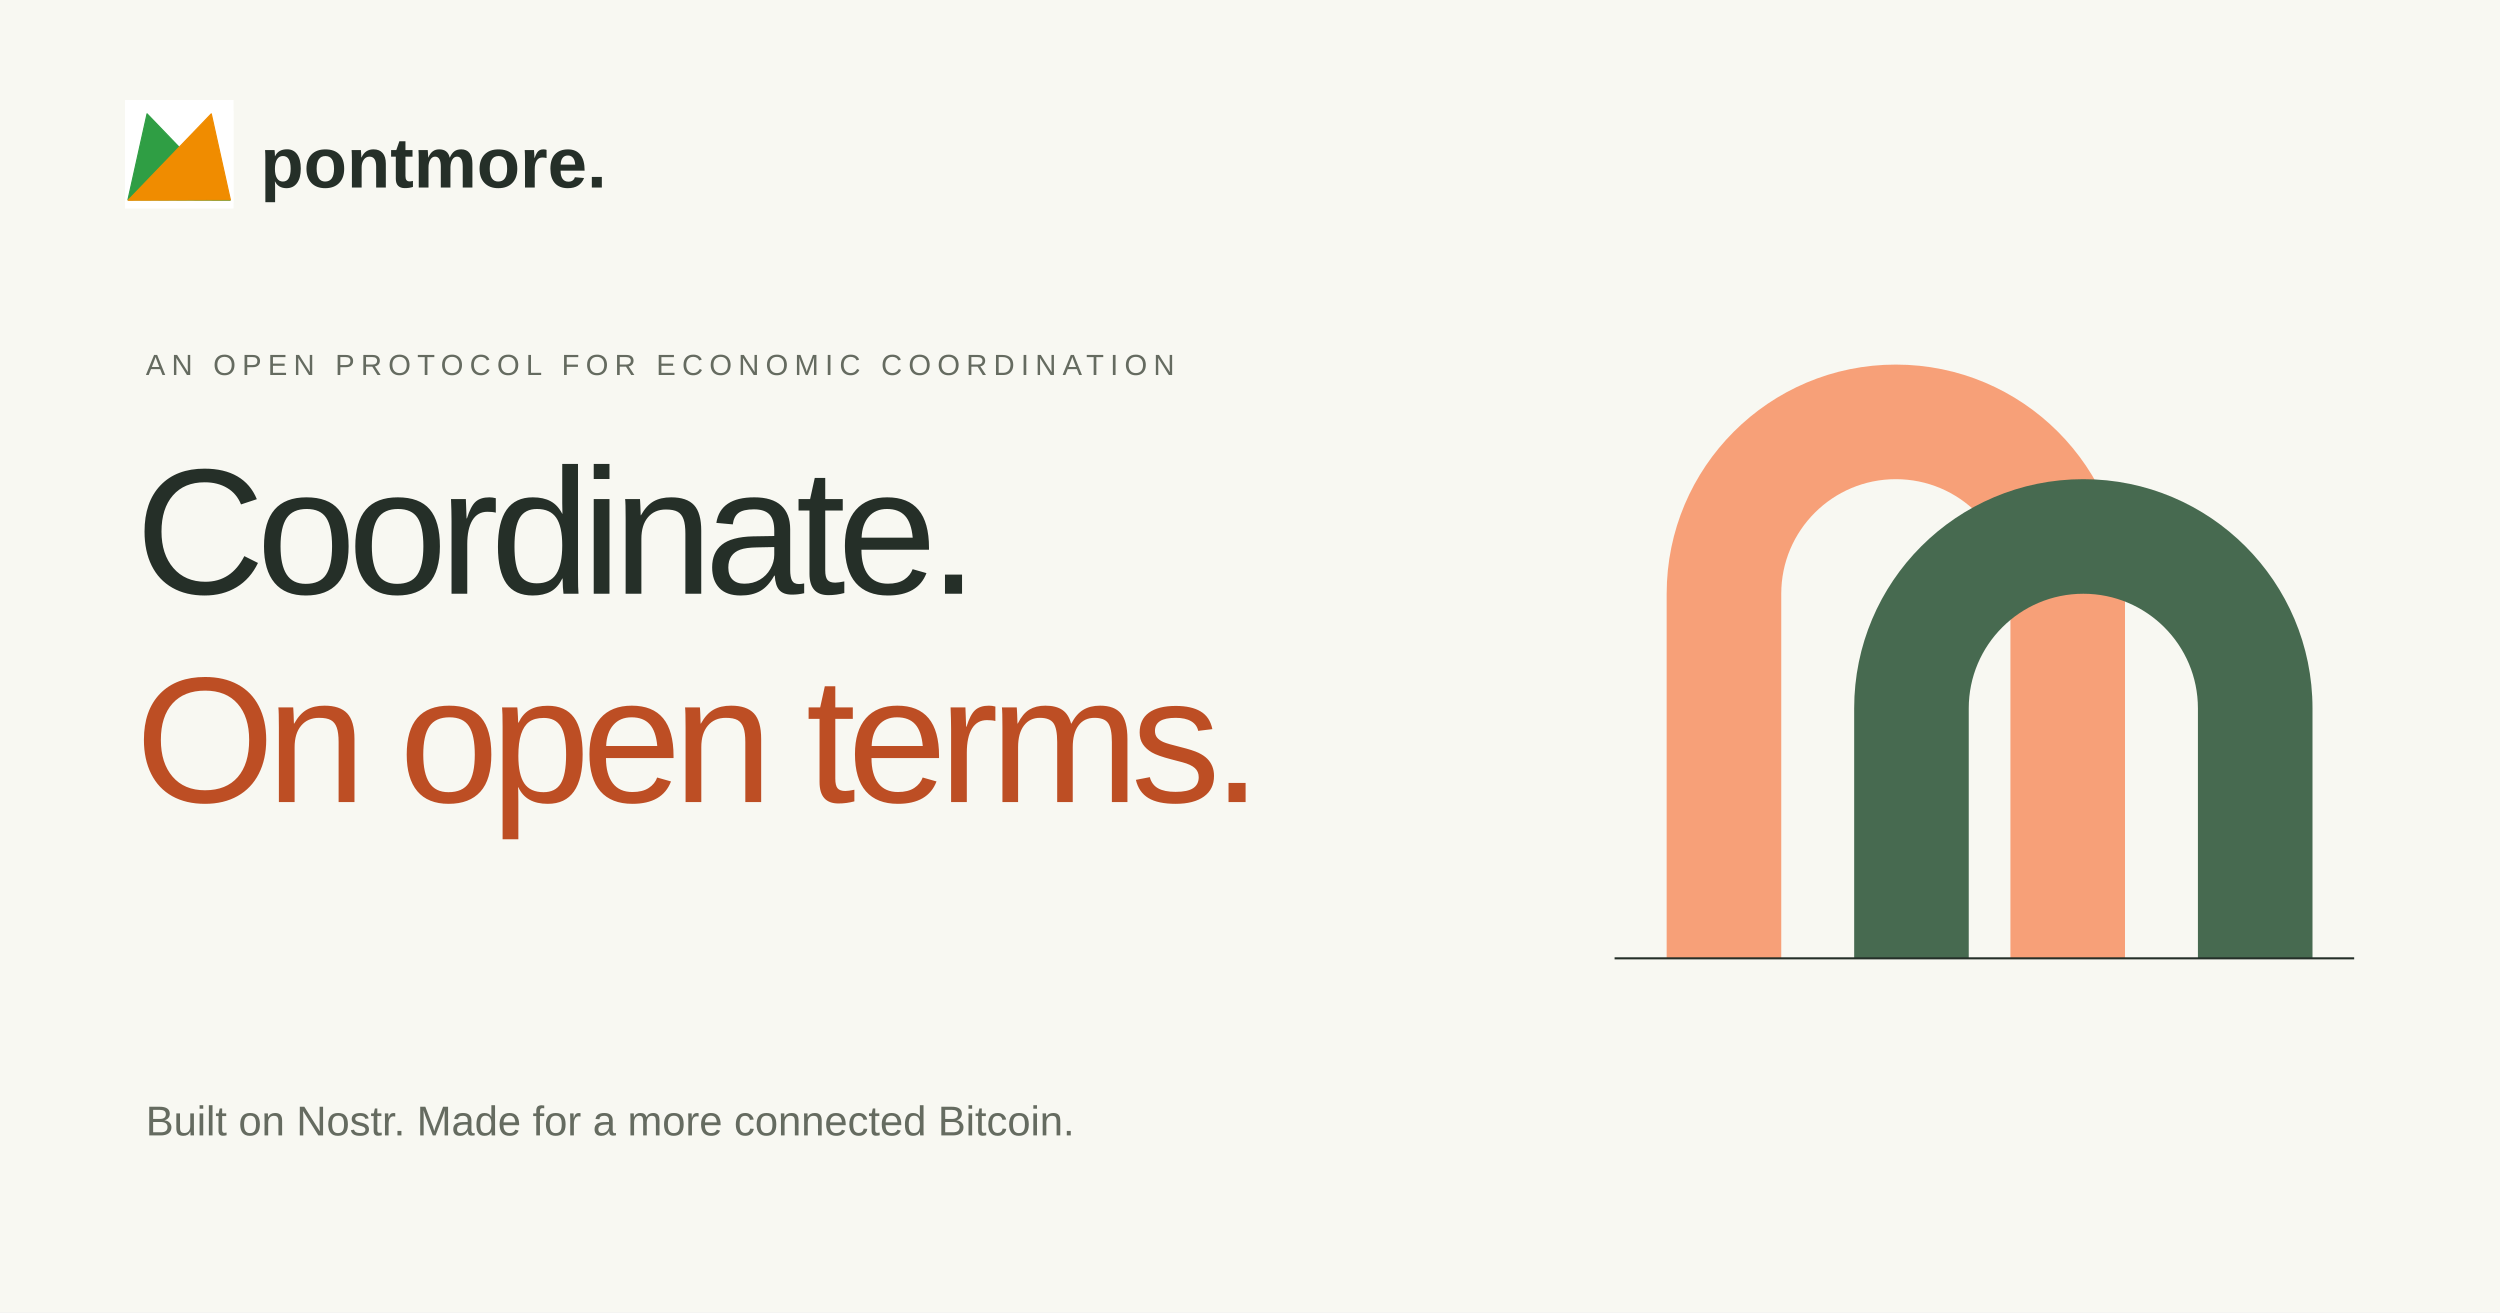
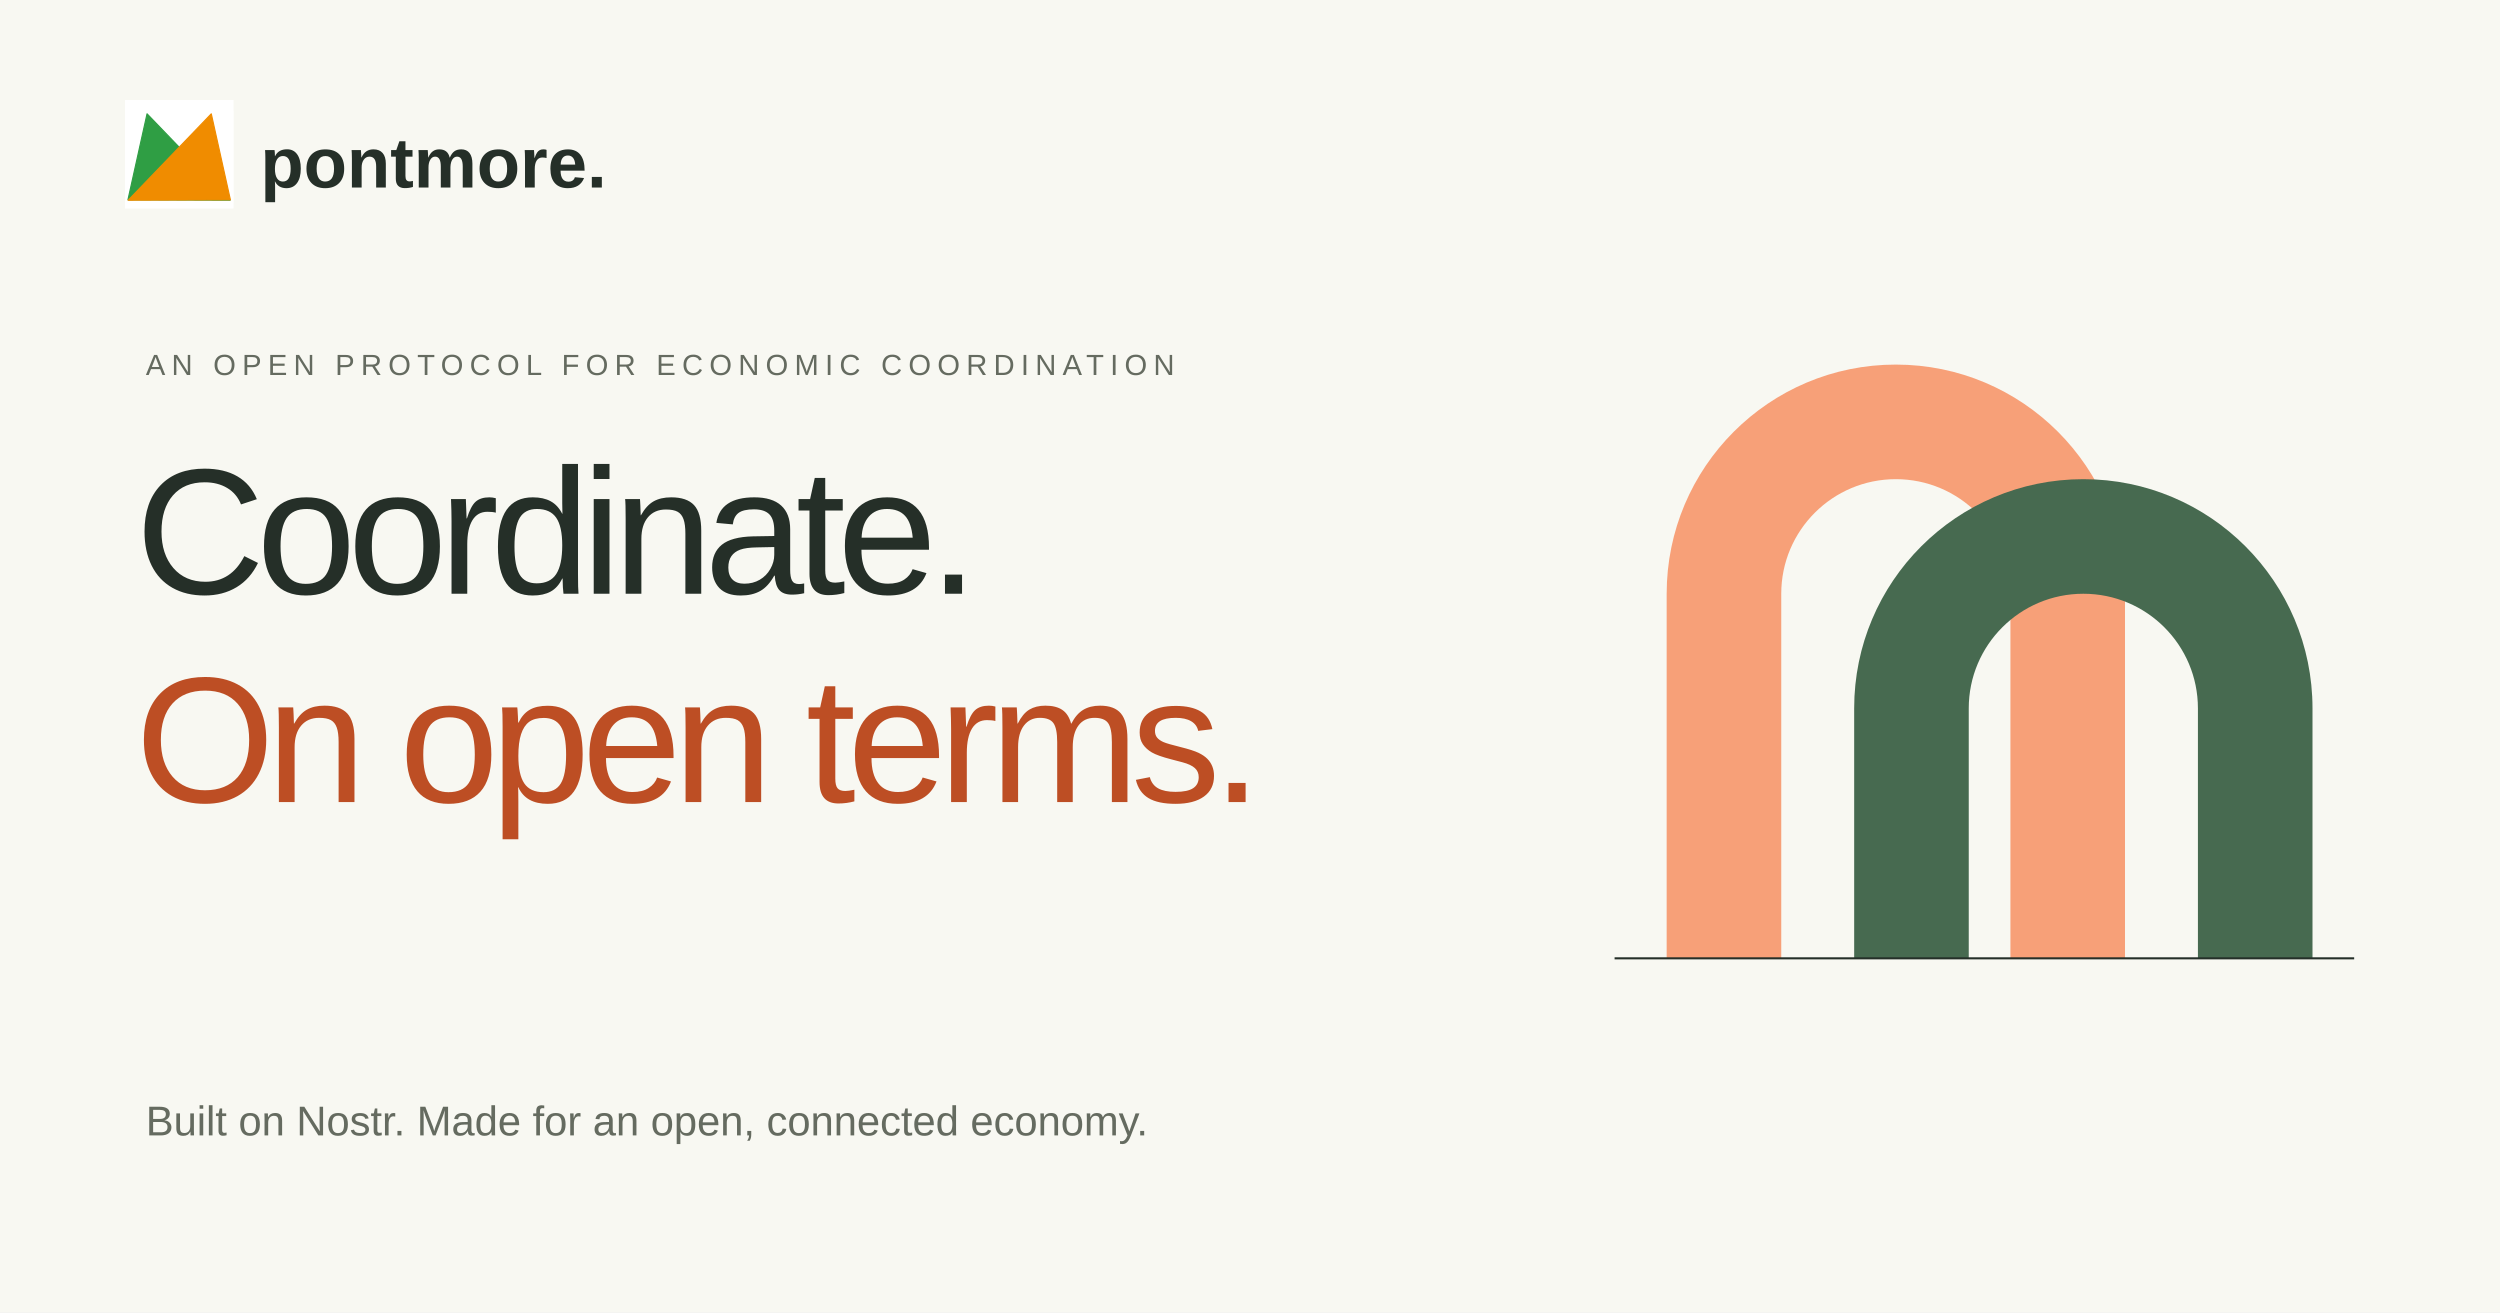
<svg xmlns="http://www.w3.org/2000/svg" width="1200" height="630" viewBox="0 0 1200 630">
  <rect width="1200" height="630" fill="#f8f8f2" />
  <svg x="60" y="48" width="52" height="52" viewBox="0 0 1500 1500">
    <defs>
      <clipPath id="b244ed8f4b">
        <path d="M 0 150 L 1500 150 L 1500 1428.75 L 0 1428.75 Z M 0 150 " clip-rule="nonzero" />
      </clipPath>
      <clipPath id="7e9f433ff4">
        <path d="M 0 150 L 1500 150 L 1500 1428.75 L 0 1428.75 Z M 0 150 " clip-rule="nonzero" />
      </clipPath>
      <clipPath id="5a2e48409a">
        <path d="M 0 150 L 1500 150 L 1500 1428.75 L 0 1428.75 Z M 0 150 " clip-rule="nonzero" />
      </clipPath>
    </defs>
    <rect x="-150" width="1800" fill="#ffffff" y="-150" height="1800" fill-opacity="1" />
    <rect x="-150" width="1800" fill="#ffffff" y="-150" height="1800" fill-opacity="1" />
    <g clip-path="url(#b244ed8f4b)">
      <path fill="#ffffff" d="M 0 150.492 L 1500 150.492 L 1500 1428.258 L 0 1428.258 Z M 0 150.492 " fill-opacity="1" fill-rule="nonzero" />
    </g>
    <path fill="#2f9e44" d="M 305.426 191.488 L 41.008 1381.73 L 1454.77 1387.02 L 305.426 191.488 " fill-opacity="1" fill-rule="evenodd" />
    <g clip-path="url(#7e9f433ff4)">
      <path stroke-linecap="round" transform="matrix(4.099525, 0, 0, 4.09975, 305.4266, 191.4898)" fill="none" stroke-linejoin="miter" d="M -0 -0 C -15.66 70.5 -31.33 140.99 -64.5 290.32 M -0 -0 C -14.26 64.16 -28.51 128.33 -64.5 290.32 M -64.5 290.32 C 33.29 290.68 131.08 291.05 280.36 291.61 M -64.5 290.32 C 23.57 290.65 111.64 290.98 280.36 291.61 M 280.36 291.61 C 176.67 183.76 72.98 75.91 -0 -0 M 280.36 291.61 C 185.68 193.12 90.99 94.64 -0 -0 M -0 -0 L -0 -0 M -0 -0 L -0 -0 " stroke="#2f9e44" stroke-width="4" stroke-opacity="1" stroke-miterlimit="4" />
    </g>
    <path fill="#f08c00" d="M 1194.57 191.742 L 1458.992 1381.98 L 45.23 1387.27 L 1194.57 191.742 " fill-opacity="1" fill-rule="evenodd" />
    <g clip-path="url(#5a2e48409a)">
      <path stroke-linecap="round" transform="matrix(4.099525, 0, 0, 4.09975, 1194.572, 191.742)" fill="none" stroke-linejoin="miter" d="M -0 0 C 24.42 109.89 48.83 219.79 64.5 290.32 M -0 0 C 20.62 92.79 41.23 185.58 64.5 290.32 M 64.5 290.32 C -12.13 290.6 -88.77 290.89 -280.36 291.61 M 64.5 290.32 C -58.95 290.78 -182.41 291.24 -280.36 291.61 M -280.36 291.61 C -204.44 212.64 -128.52 133.67 -0 0 M -280.36 291.61 C -219.63 228.44 -158.9 165.27 -0 0 M -0 0 L -0 0 M -0 0 L -0 0 " stroke="#f08c00" stroke-width="4" stroke-opacity="1" stroke-miterlimit="4" />
    </g>
  </svg>
  <g font-family="Arial,sans-serif">
    <text x="125" y="90" font-size="34" font-weight="bold" fill="#252f28">pontmore.</text>
    <text x="70" y="180" font-size="14" letter-spacing="3" fill="#656b60">AN OPEN PROTOCOL FOR ECONOMIC COORDINATION</text>
    <text x="65" y="285" font-size="86" letter-spacing="-4" fill="#252f28">Coordinate.</text>
    <text x="65" y="385" font-size="86" letter-spacing="-4" fill="#bd4e24">On open terms.</text>
-     <text x="70" y="545" font-size="20" fill="#656b60">Built on Nostr. Made for a more connected Bitcoin.</text>
+     <text x="70" y="545" font-size="20" fill="#656b60">Built on Nostr. Made for an open, connected economy.</text>
  </g>
  <path d="M800 460V285a110 110 0 0 1 220 0v175h-55V285a55 55 0 0 0-110 0v175Z" fill="#f7a078" />
  <path d="M890 460V340a110 110 0 0 1 220 0v120h-55V340a55 55 0 0 0-110 0v120Z" fill="#476a50" />
  <path d="M775 460h355" stroke="#252f28" />
</svg>
